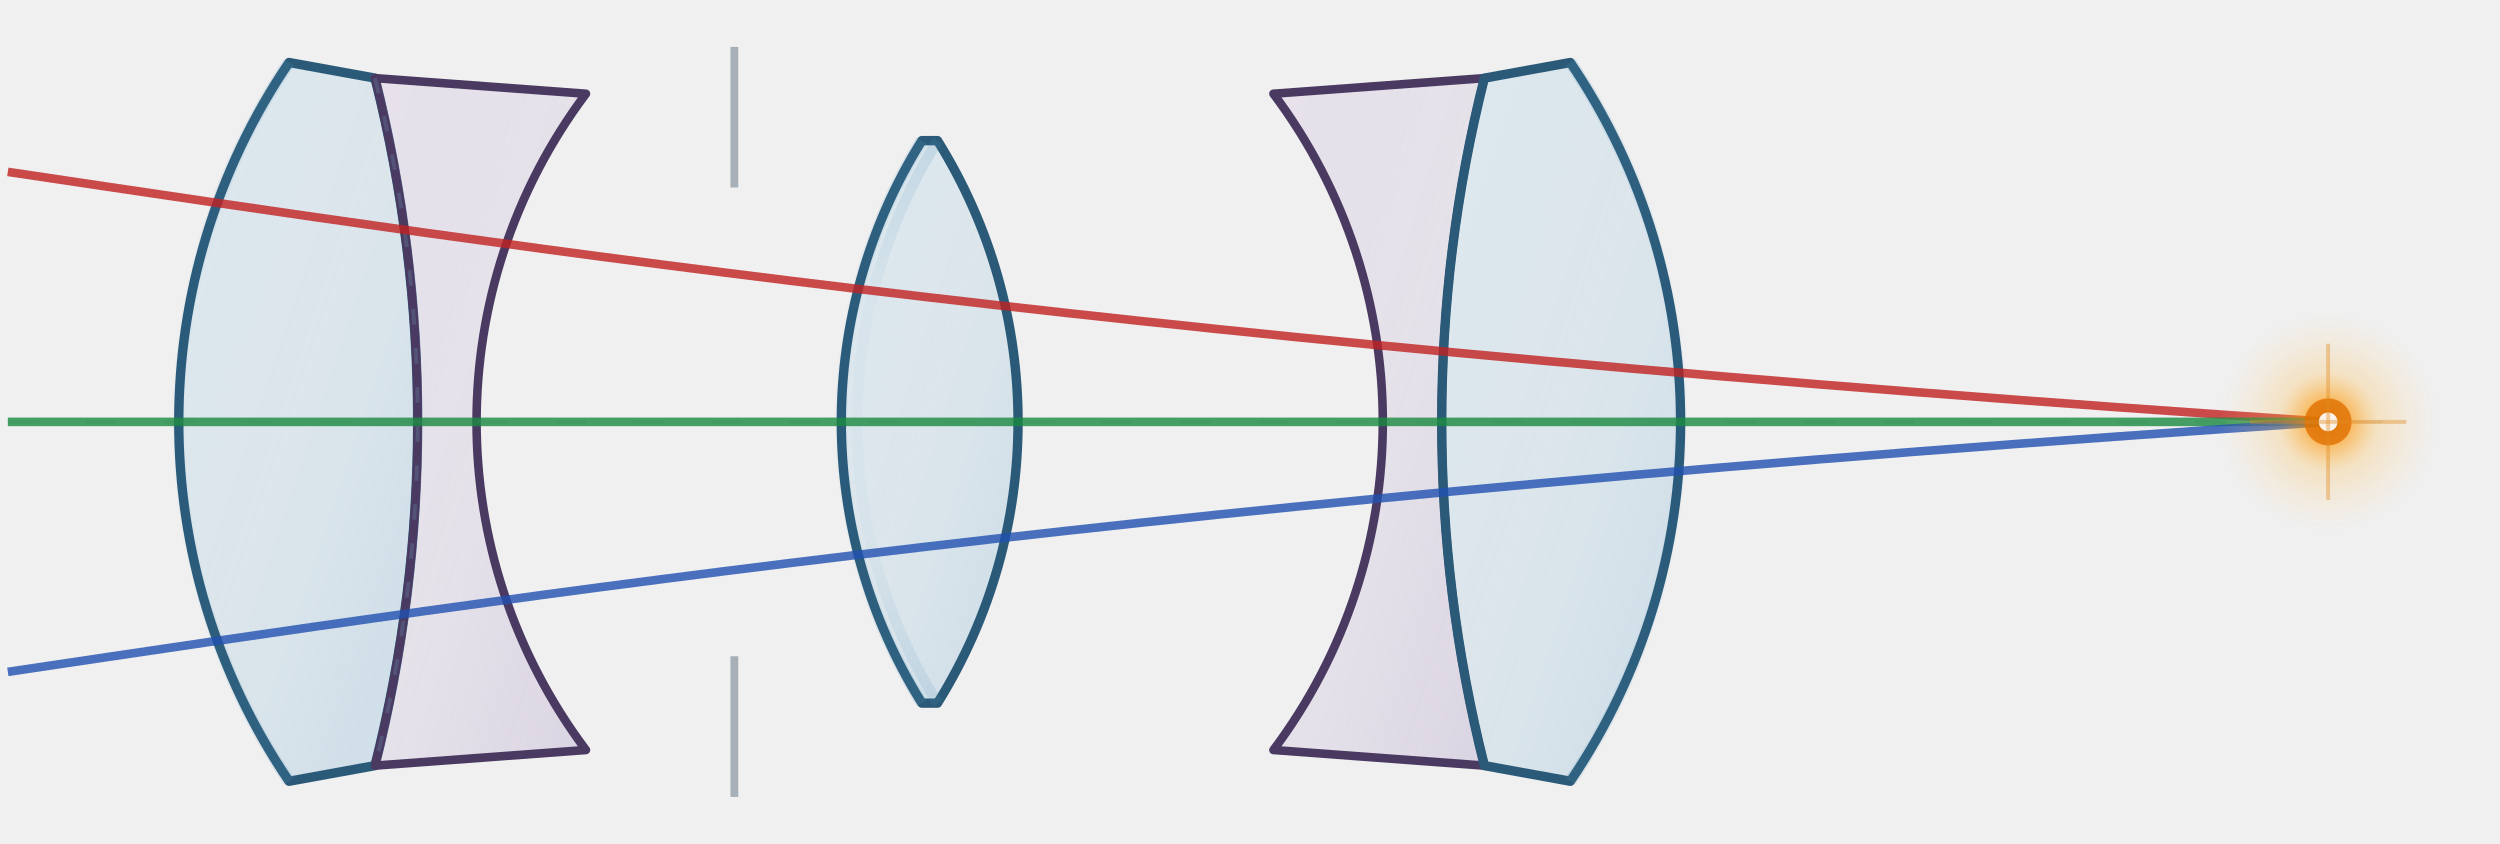
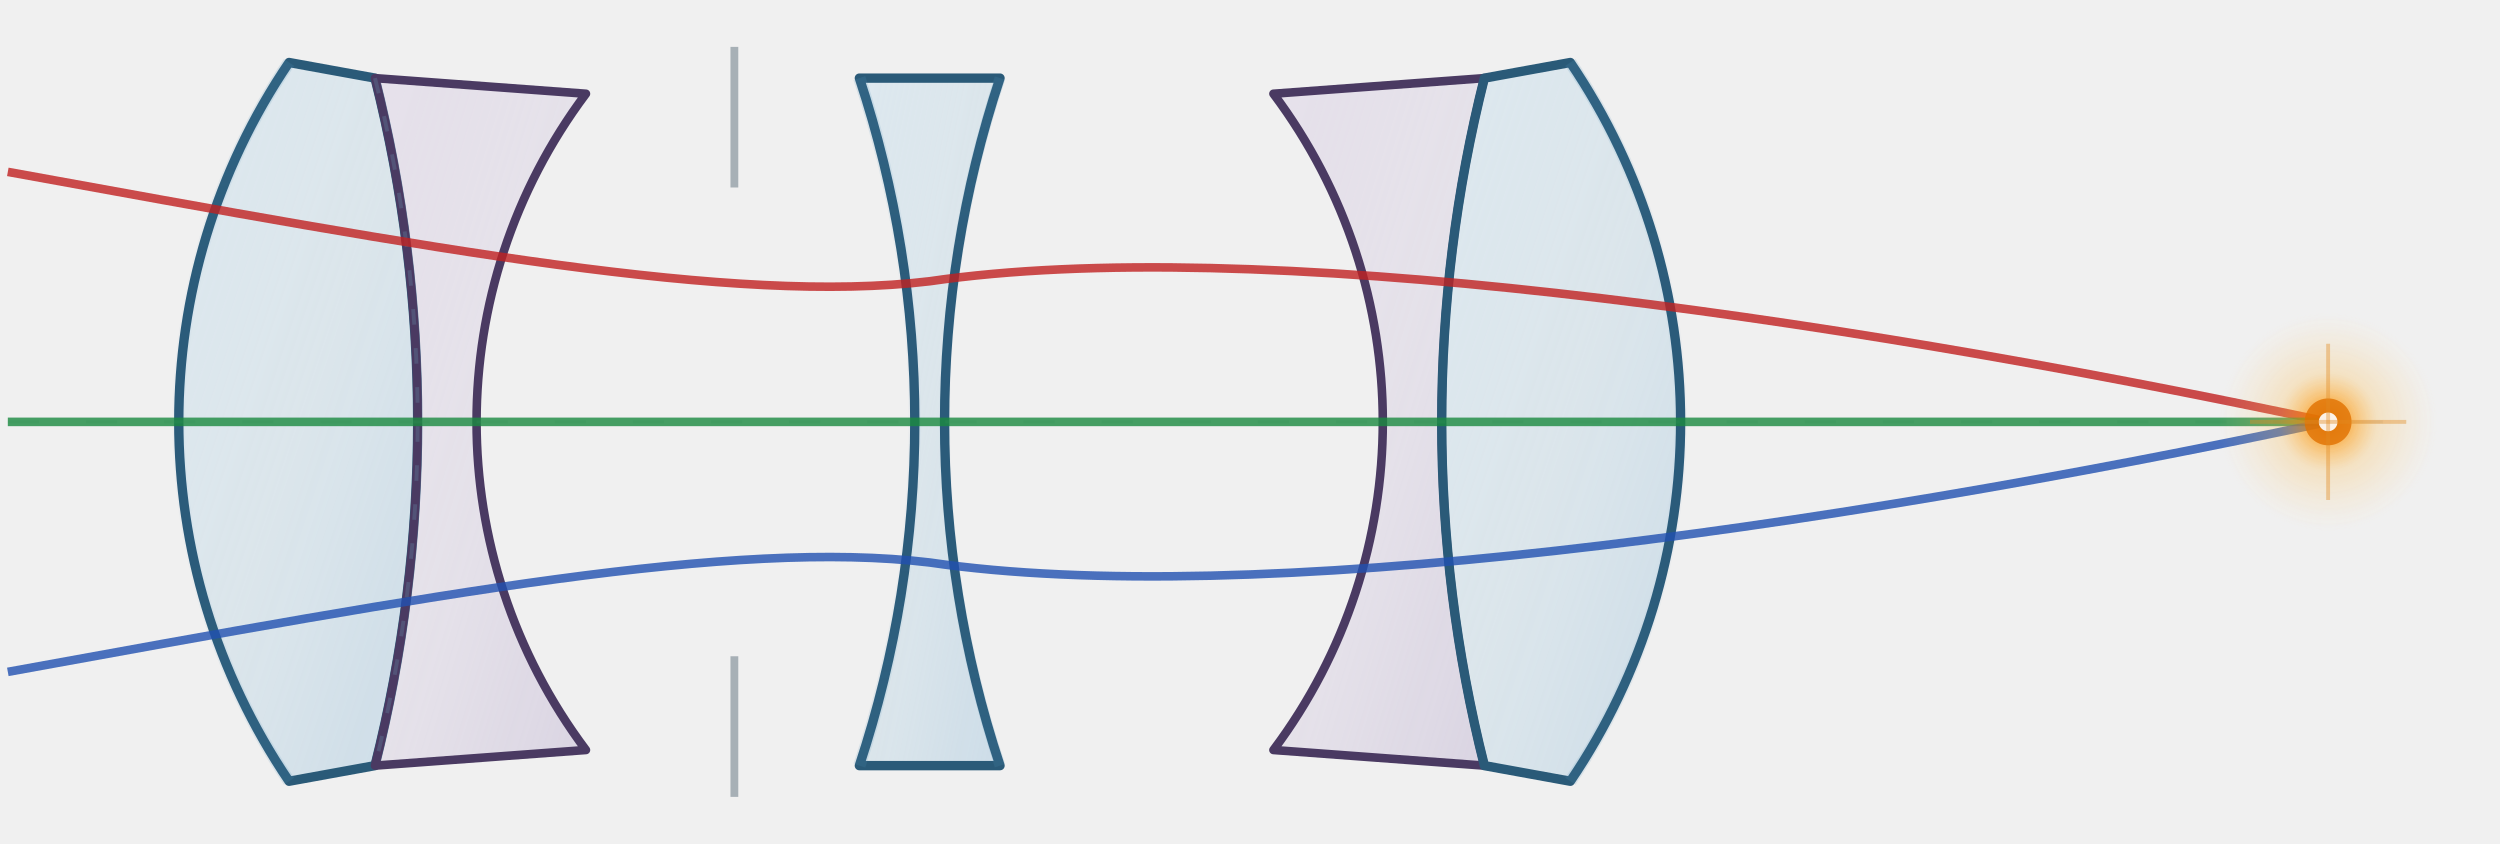
<svg xmlns="http://www.w3.org/2000/svg" viewBox="0 0 320 108" width="320" height="108">
  <defs>
    <linearGradient id="crown-glass" x1="0%" y1="0%" x2="100%" y2="100%">
      <stop offset="0%" stop-color="#c0ddef" stop-opacity="0.38" />
      <stop offset="50%" stop-color="#a8cce0" stop-opacity="0.28" />
      <stop offset="100%" stop-color="#96bedb" stop-opacity="0.40" />
    </linearGradient>
    <linearGradient id="flint-glass" x1="0%" y1="0%" x2="100%" y2="100%">
      <stop offset="0%" stop-color="#d0c0e0" stop-opacity="0.32" />
      <stop offset="50%" stop-color="#c0b0d4" stop-opacity="0.22" />
      <stop offset="100%" stop-color="#b0a0c8" stop-opacity="0.35" />
    </linearGradient>
    <radialGradient id="flare" cx="50%" cy="50%" r="50%">
      <stop offset="0%" stop-color="#e87800" stop-opacity="0.95" />
      <stop offset="20%" stop-color="#ff9500" stop-opacity="0.7" />
      <stop offset="45%" stop-color="#ffb840" stop-opacity="0.3" />
      <stop offset="100%" stop-color="#ffd080" stop-opacity="0" />
    </radialGradient>
    <linearGradient id="coating-reflect" x1="0%" y1="0%" x2="0%" y2="100%">
      <stop offset="0%" stop-color="#5090b8" stop-opacity="0.18" />
      <stop offset="30%" stop-color="#5090b8" stop-opacity="0.03" />
      <stop offset="70%" stop-color="#5090b8" stop-opacity="0.03" />
      <stop offset="100%" stop-color="#5090b8" stop-opacity="0.16" />
    </linearGradient>
  </defs>
  <g transform="translate(8, 54)">
    <path d="M 29,-46 A 82,82 0 0 0 29,46 L 40,44 A 180,180 0 0 0 40,-44 Z" fill="url(#crown-glass)" stroke="#2a5a78" stroke-width="1.2" stroke-linejoin="round" />
    <path d="M 29,-46 A 82,82 0 0 0 29,46" fill="none" stroke="url(#coating-reflect)" stroke-width="1.6" />
    <path d="M 40,-44 A 180,180 0 0 1 40,44 L 67,42 A 70,70 0 0 1 67,-42 Z" fill="url(#flint-glass)" stroke="#4a3a62" stroke-width="1.1" stroke-linejoin="round" />
    <path d="M 40,-44 A 180,180 0 0 1 40,44" fill="none" stroke="#5a7090" stroke-width="0.5" stroke-dasharray="2,3" opacity="0.45" />
-     <path d="M 110,-36 A 68,68 0 0 0 110,36 L 112,36 A 68,68 0 0 0 112,-36 Z" fill="url(#crown-glass)" stroke="#2a5a78" stroke-width="1.2" stroke-linejoin="round" />
-     <path d="M 110,-36 A 68,68 0 0 0 110,36" fill="none" stroke="url(#coating-reflect)" stroke-width="1.6" />
-     <path d="M 112,-36 A 68,68 0 0 0 112,36" fill="none" stroke="url(#coating-reflect)" stroke-width="1.4" />
+     <path d="M 102,-44 A 140,140 0 0 1 102,44 L 120,44 A 140,140 0 0 1 120,-44 Z" fill="url(#crown-glass)" stroke="#2a5a78" stroke-width="1.2" stroke-linejoin="round" />
+     <path d="M 102,-44 A 140,140 0 0 1 102,44" fill="none" stroke="url(#coating-reflect)" stroke-width="1.6" />
+     <path d="M 120,-44 A 140,140 0 0 0 120,44" fill="none" stroke="url(#coating-reflect)" stroke-width="1.4" />
    <path d="M 155,-42 A 70,70 0 0 1 155,42 L 182,44 A 180,180 0 0 1 182,-44 Z" fill="url(#flint-glass)" stroke="#4a3a62" stroke-width="1.1" stroke-linejoin="round" />
    <path d="M 182,-44 A 180,180 0 0 0 182,44" fill="none" stroke="#5a7090" stroke-width="0.5" stroke-dasharray="2,3" opacity="0.45" />
    <path d="M 182,-44 A 180,180 0 0 0 182,44 L 193,46 A 82,82 0 0 0 193,-46 Z" fill="url(#crown-glass)" stroke="#2a5a78" stroke-width="1.2" stroke-linejoin="round" />
    <path d="M 193,-46 A 82,82 0 0 1 193,46" fill="none" stroke="url(#coating-reflect)" stroke-width="1.6" />
    <line x1="86" y1="-48" x2="86" y2="-30" stroke="#3a5060" stroke-width="1" opacity="0.4" />
    <line x1="86" y1="30" x2="86" y2="48" stroke="#3a5060" stroke-width="1" opacity="0.4" />
    <line x1="-7" y1="0" x2="300" y2="0" stroke="#a0aab4" stroke-width="0.4" stroke-dasharray="4,6" opacity="0.25" />
-     <path d="M -7,-32 C 60,-22 140,-10 290,0" fill="none" stroke="#c02020" stroke-width="1.1" opacity="0.8" />
+     <path d="M -7,-32 C 48,-22 86,-15 111,-18 C 152,-24 224,-14 290,0" fill="none" stroke="#c02020" stroke-width="1.1" opacity="0.8" />
    <line x1="-7" y1="0" x2="290" y2="0" stroke="#1a8a40" stroke-width="1.1" opacity="0.8" />
-     <path d="M -7,32 C 60,22 140,10 290,0" fill="none" stroke="#2050b0" stroke-width="1.1" opacity="0.8" />
+     <path d="M -7,32 C 48,22 86,15 111,18 C 152,24 224,14 290,0" fill="none" stroke="#2050b0" stroke-width="1.1" opacity="0.8" />
    <circle cx="290" cy="0" r="14" fill="url(#flare)" opacity="0.85" />
    <circle cx="290" cy="0" r="3" fill="#e07000" opacity="0.8" />
    <circle cx="290" cy="0" r="1.2" fill="#ffffff" opacity="0.9" />
    <line x1="280" y1="0" x2="300" y2="0" stroke="#e08a20" stroke-width="0.5" opacity="0.4" />
    <line x1="290" y1="-10" x2="290" y2="10" stroke="#e08a20" stroke-width="0.5" opacity="0.4" />
  </g>
</svg>
